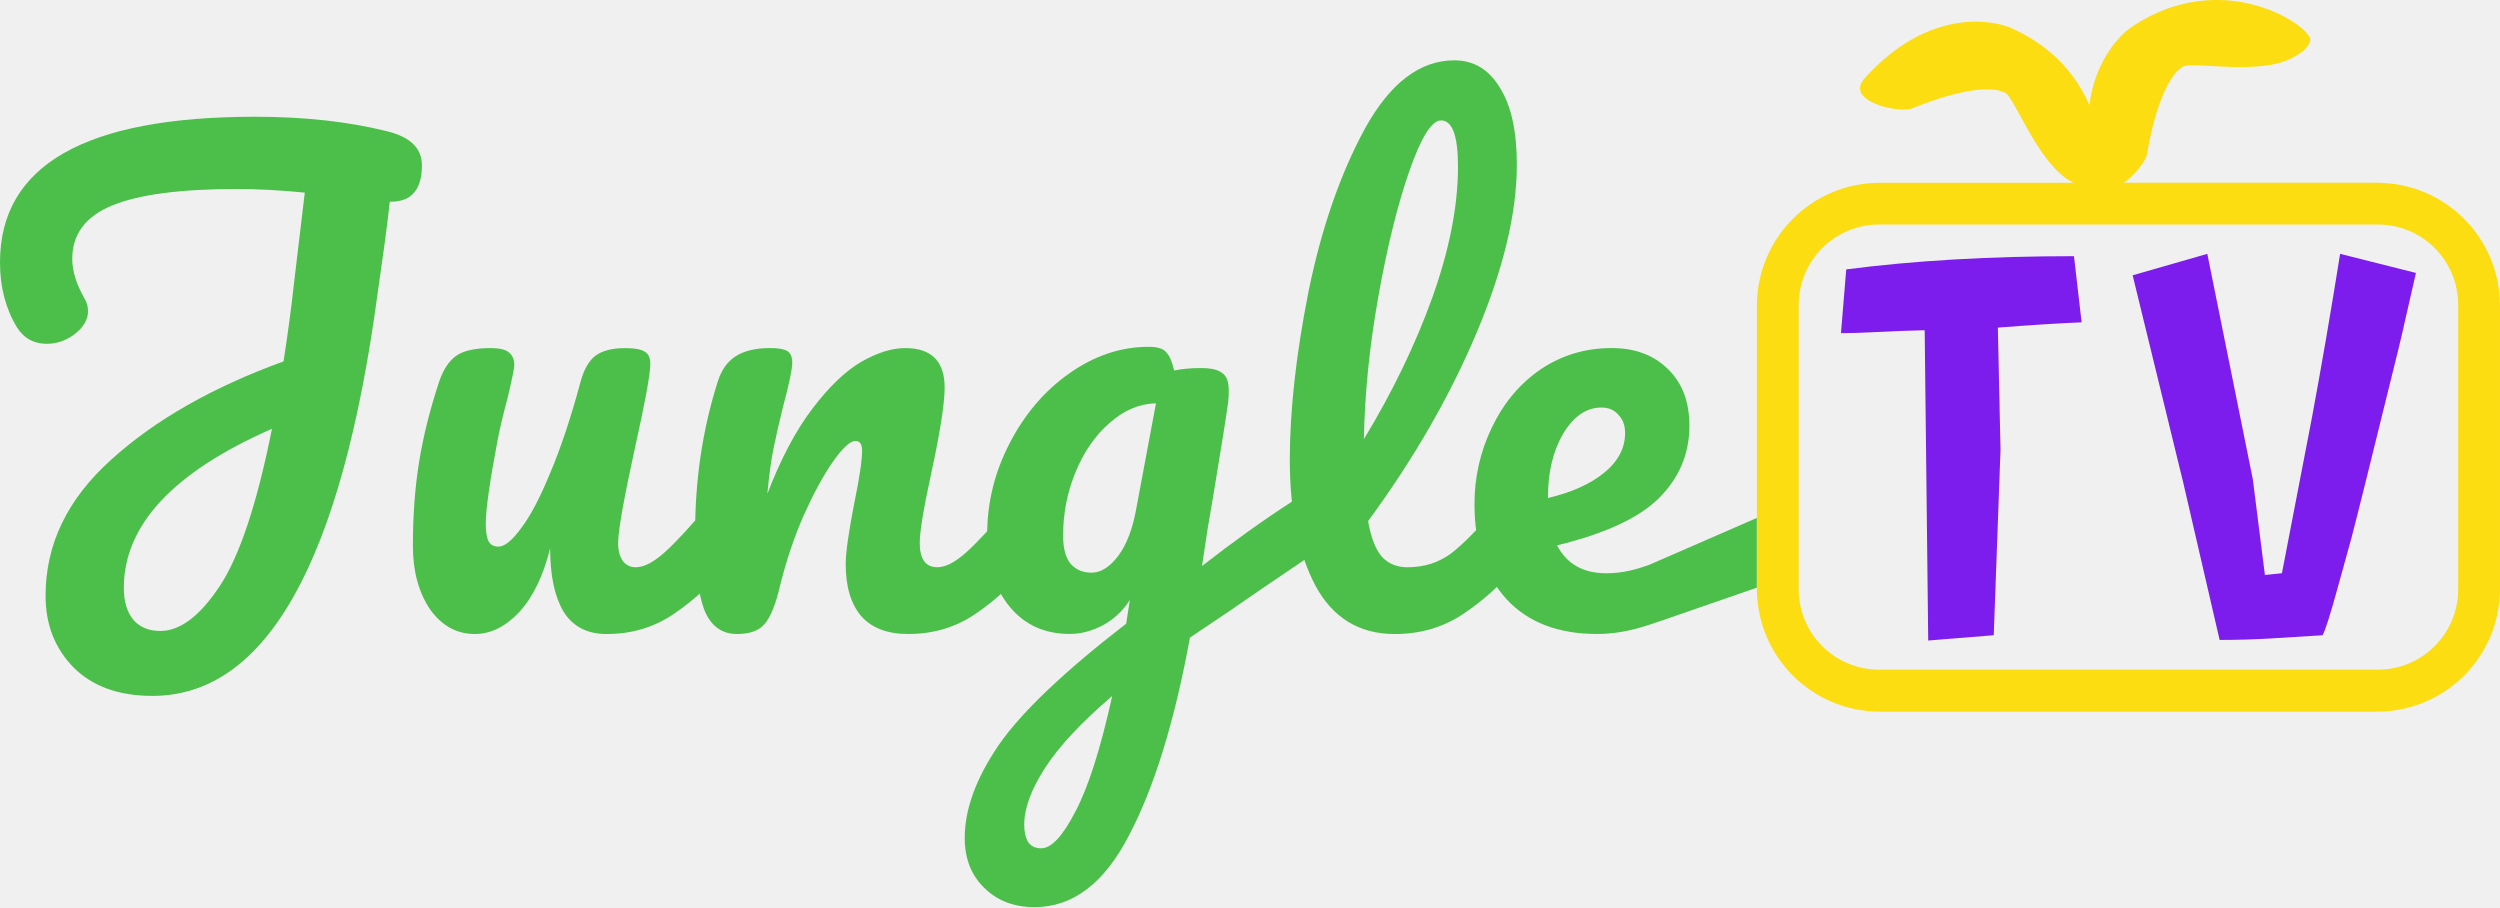
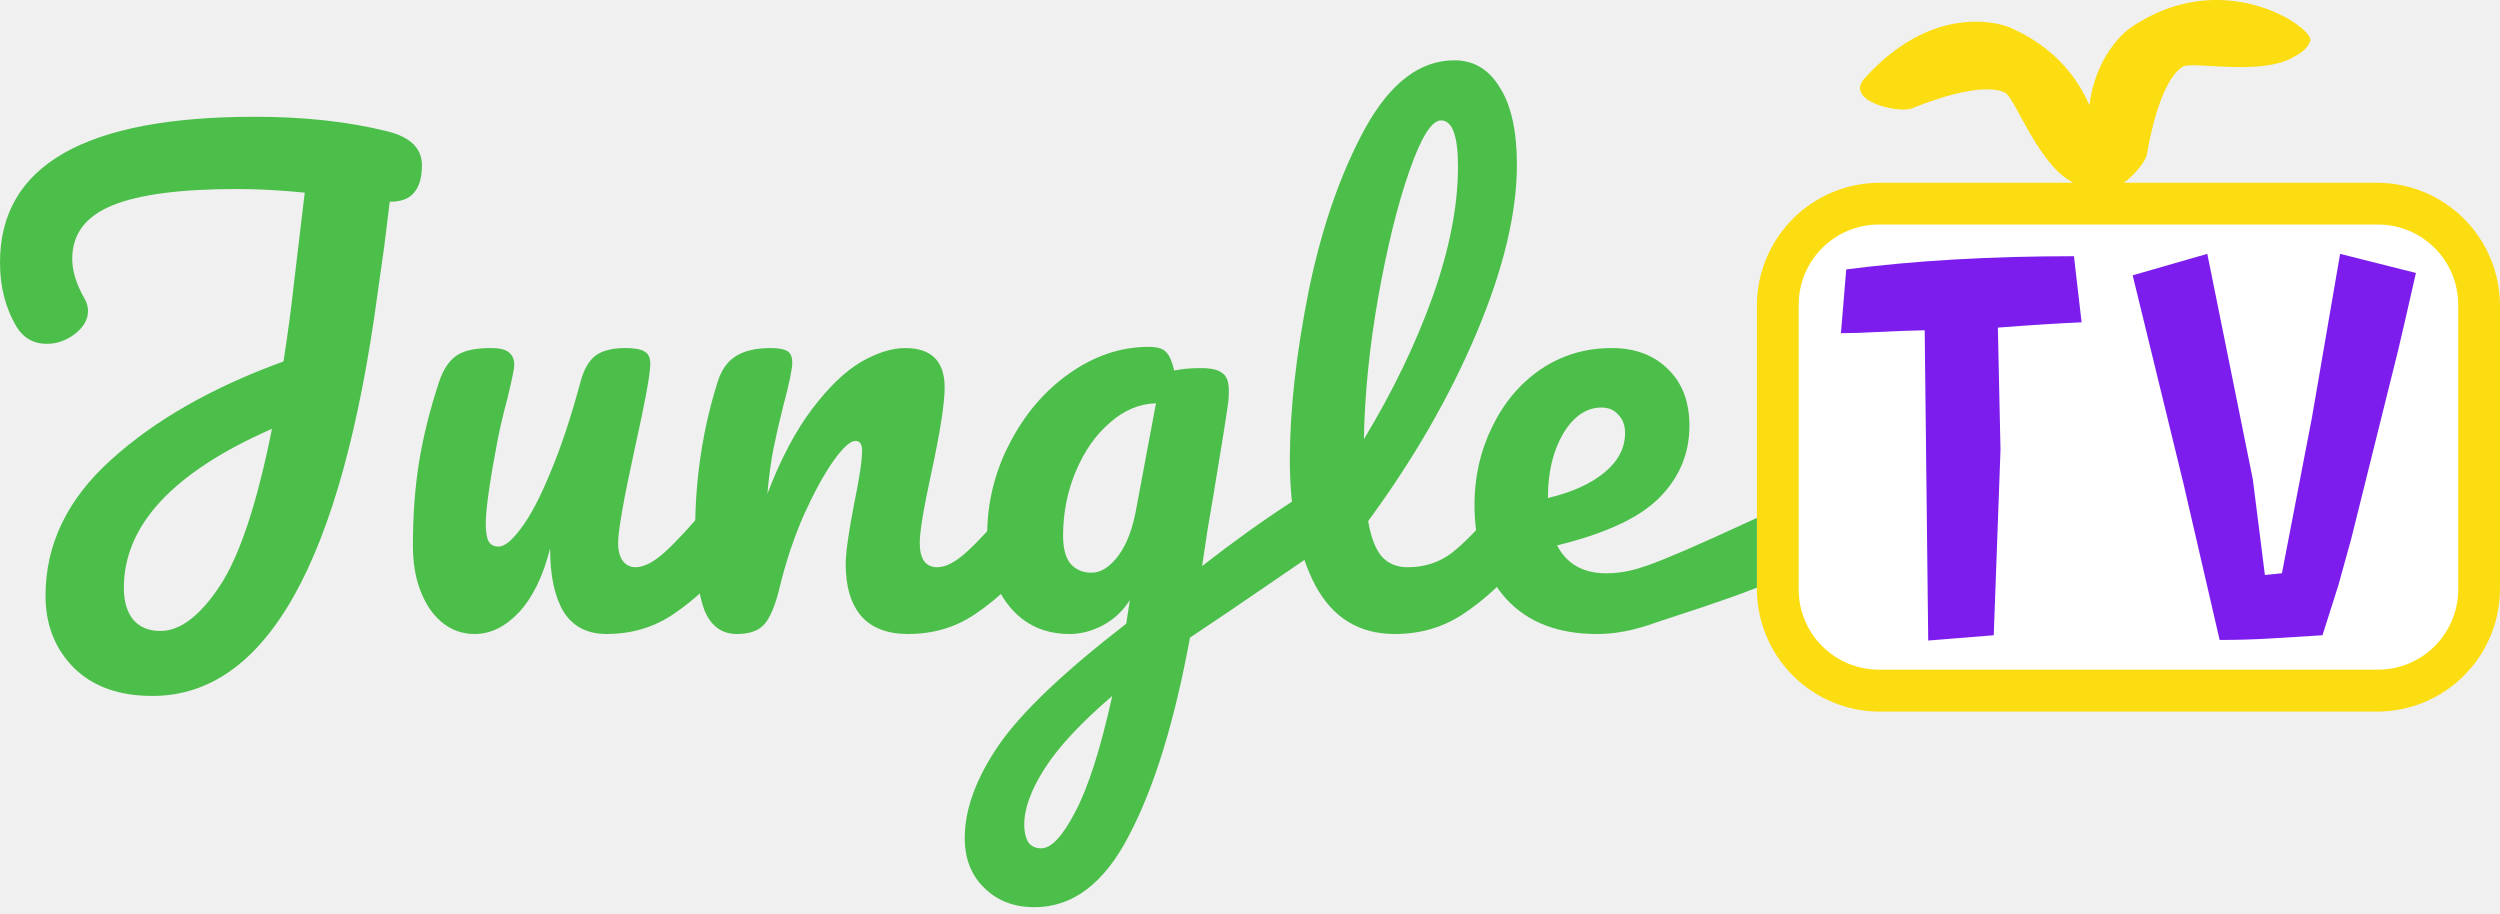
- <svg xmlns="http://www.w3.org/2000/svg" width="500.001" height="181.44" viewBox="0 0 132.292 48.006">
-   <g transform="matrix(1.26477 0 0 1.26477 -73.02773 -78.53174)">
+ <svg xmlns="http://www.w3.org/2000/svg" viewBox="0 0 375 137" fill-rule="evenodd" stroke-linejoin="round" stroke-miterlimit="2">
+   <path d="M371.026 46.451c0-7.663-6.222-13.885-13.886-13.885h-74.774c-7.663 0-13.885 6.222-13.885 13.885v42.182c0 7.664 6.222 13.885 13.885 13.885h74.774c7.664 0 13.886-6.221 13.886-13.885V46.451z" fill="#fff" />
+   <g fill-rule="nonzero">
+     <path d="M332.053.004c-3.872.075-8.195 1.203-12.542 4.206-1.235.854-5.22 4.555-6.104 11.563-1.881-4.348-5.478-8.843-11.896-11.639-1.974-.86-11.89-3.441-21.832 7.629-3.065 3.413 5.16 5.299 7.138 4.483 4.735-1.949 11.307-3.822 14.018-2.284 1.402.794 4.869 10.492 9.768 13.226l.422.226h-29.013a18.44 18.44 0 0 0-18.479 18.48v42.369a18.44 18.44 0 0 0 18.479 18.479h74.51A18.44 18.44 0 0 0 375 88.264V45.895a18.44 18.44 0 0 0-18.479-18.48h-37.965c1.713-1.207 3.32-3.265 3.497-4.334.84-5.05 2.714-11.62 5.451-13.113 1.412-.77 11.481 1.397 16.387-1.323 1.067-.591 2.289-1.29 2.65-2.553.378-1.315-5.967-6.252-14.49-6.088zm-50.189 33.673h74.801a12.04 12.04 0 0 1 12.067 12.065v42.645a12.04 12.04 0 0 1-12.067 12.063h-74.801A12.04 12.04 0 0 1 269.8 88.387V45.741a12.04 12.04 0 0 1 12.064-12.065z" fill="#fbdd11" />
    <g fill="#4cbf4b">
-       <path d="M75.393 69.009q0 .762-.33 1.143-.305.381-1.016.381-.051.533-.229 1.854-.254 1.778-.279 1.981-2.261 16.84-9.423 16.84-2.108 0-3.302-1.194-1.168-1.194-1.168-2.997 0-3.226 2.743-5.69 2.743-2.489 7.214-4.115.279-1.803.432-3.226l.457-3.835Q68.967 70 67.646 70q-3.531 0-5.207.686-1.676.686-1.676 2.235 0 .762.508 1.651.152.254.152.533 0 .533-.559.965-.533.406-1.168.406-.813 0-1.245-.686-.711-1.168-.711-2.718 0-6.096 10.668-6.096 3.099 0 5.537.61 1.448.356 1.448 1.422zM64.446 88.491q1.245 0 2.489-1.88 1.245-1.88 2.184-6.579-6.198 2.718-6.198 6.655 0 .864.406 1.346.406.457 1.118.457zm13.16.127q-1.143 0-1.88-1.041-.711-1.067-.711-2.642 0-1.905.254-3.48.254-1.6.838-3.378.254-.762.711-1.092.457-.33 1.448-.33.559 0 .762.178.229.178.229.533 0 .203-.279 1.372-.254.94-.406 1.702-.508 2.667-.508 3.556 0 .533.127.762.127.203.406.203.381 0 .94-.762.584-.762 1.219-2.311.66-1.549 1.27-3.81.203-.762.61-1.092.432-.33 1.27-.33.584 0 .813.152.229.127.229.508 0 .635-.635 3.48-.711 3.251-.711 4.013 0 .483.203.762.203.254.533.254.508 0 1.194-.61.711-.635 1.88-2.032.305-.356.686-.356.33 0 .508.305.203.305.203.838 0 1.016-.483 1.575-1.092 1.346-2.362 2.21-1.245.864-2.845.864-1.219 0-1.803-.94-.559-.94-.559-2.642-.432 1.727-1.295 2.667-.864.914-1.854.914z" />
-       <path d="M88.576 88.618q-.965 0-1.372-1.016-.381-1.016-.381-3.251 0-3.302.94-6.274.229-.737.737-1.067.533-.356 1.473-.356.508 0 .711.127.203.127.203.483 0 .406-.381 1.829-.254 1.016-.406 1.778-.152.762-.254 1.88.838-2.184 1.88-3.556 1.041-1.372 2.032-1.956 1.016-.584 1.854-.584 1.651 0 1.651 1.651 0 .991-.559 3.581-.483 2.21-.483 2.921 0 1.016.737 1.016.508 0 1.194-.61.711-.635 1.88-2.032.305-.356.686-.356.33 0 .508.305.203.305.203.838 0 1.016-.483 1.575-1.092 1.346-2.362 2.21-1.245.864-2.845.864-1.295 0-1.956-.737-.66-.762-.66-2.184 0-.711.356-2.54.33-1.6.33-2.21 0-.406-.279-.406-.33 0-.94.864-.584.838-1.219 2.235-.61 1.397-.991 2.946-.279 1.194-.66 1.626-.356.406-1.143.406z" />
-       <path d="M112.378 82.877q.33 0 .508.33.203.305.203.787 0 .584-.178.914-.178.33-.559.584-2.184 1.473-3.2 2.184l-1.626 1.092q-.965 5.258-2.54 8.255-1.549 3.023-3.962 3.023-1.295 0-2.108-.813-.813-.787-.813-2.083 0-1.803 1.422-3.886 1.422-2.057 5.334-5.08l.152-.991q-.432.686-1.143 1.067-.686.356-1.372.356-1.575 0-2.515-1.143-.94-1.143-.94-2.997 0-2.032.94-3.835.94-1.829 2.489-2.921 1.575-1.118 3.327-1.118.559 0 .737.229.203.203.33.762.483-.102 1.118-.102.635 0 .889.203.279.178.279.737 0 .305-.025.483-.102.787-.635 3.988-.102.61-.229 1.346-.102.711-.229 1.524 1.956-1.524 3.759-2.692.33-.203.584-.203zm-8.966 3.175q.584 0 1.118-.711.533-.711.762-2.032l.813-4.343q-1.041.025-1.93.813-.889.762-1.422 2.032-.533 1.27-.533 2.692 0 .787.305 1.168.33.381.889.381zm-2.108 11.532q.635 0 1.422-1.524.813-1.524 1.549-4.851-1.956 1.676-2.819 3.023-.864 1.346-.864 2.362 0 .432.152.711.178.279.559.279z" />
-       <path d="M121.154 82.827q.33 0 .508.305.203.305.203.838 0 1.016-.483 1.575-1.092 1.346-2.388 2.21-1.27.864-2.896.864-2.235 0-3.327-2.032-1.067-2.032-1.067-5.258 0-3.099.787-7.061.813-3.962 2.362-6.807 1.575-2.845 3.734-2.845 1.219 0 1.905 1.143.711 1.118.711 3.226 0 3.023-1.676 7.01-1.676 3.988-4.547 7.899.178 1.041.584 1.499.406.432 1.067.432 1.041 0 1.829-.584.787-.61 2.007-2.057.305-.356.686-.356zm-3.124-15.697q-.584 0-1.321 2.108-.737 2.108-1.295 5.232-.559 3.124-.61 5.994 1.803-2.972 2.87-5.944 1.067-2.997 1.067-5.461 0-1.93-.711-1.93z" />
-       <path d="M125.172 76.654c-1.101 0-2.091.297-2.972.889-.864.593-1.541 1.397-2.032 2.413a7.27 7.27 0 0 0-.736 3.251c0 1.659.449 2.98 1.346 3.962.897.965 2.159 1.448 3.785 1.448 1.067 0 1.904-.282 2.747-.576l3.936-1.362v-2.918l-4.506 1.963c-.535.192-1.102.353-1.796.353-.965 0-1.651-.389-2.058-1.168 2.015-.491 3.438-1.152 4.267-1.981.847-.847 1.27-1.854 1.27-3.023 0-.999-.297-1.786-.889-2.362-.593-.593-1.38-.889-2.362-.889zm-.431 2.489c.305 0 .542.102.711.305.186.186.28.44.28.762 0 .627-.288 1.176-.864 1.651s-1.363.83-2.362 1.067v-.051c0-1.033.212-1.914.635-2.642.44-.728.974-1.092 1.6-1.092z" />
+       <path d="M63.289 24.8c0 1.821-.395 3.187-1.184 4.098-.729.911-1.943 1.366-3.643 1.366l-.82 6.648-1.002 7.103c-5.403 40.25-16.665 60.375-33.785 60.375-5.039 0-8.985-1.427-11.838-4.28-2.793-2.853-4.189-6.435-4.189-10.745 0-7.71 3.278-14.509 9.835-20.398C23.22 63.018 31.84 58.1 42.525 54.215c.668-4.31 1.184-8.165 1.548-11.565l1.639-13.751c-3.643-.364-7.042-.546-10.199-.546-8.439 0-14.661.82-18.668 2.459s-6.01 4.31-6.01 8.014c0 1.821.607 3.794 1.821 5.919.364.607.546 1.245.546 1.912 0 1.275-.668 2.428-2.003 3.46-1.275.971-2.671 1.457-4.189 1.457-1.943 0-3.43-.82-4.462-2.459C.85 46.321 0 43.073 0 39.37 0 24.8 12.749 17.514 38.247 17.514c7.406 0 14.024.729 19.852 2.186 3.46.85 5.191 2.55 5.191 5.1zM24.041 94.645c2.975 0 5.949-2.246 8.924-6.739s5.585-12.354 7.831-23.585C25.983 70.817 18.577 78.77 18.577 88.18c0 2.064.486 3.673 1.457 4.826.971 1.093 2.307 1.639 4.007 1.639zm47.182.456c-2.732 0-4.978-1.245-6.739-3.734-1.7-2.55-2.55-5.707-2.55-9.471 0-4.553.304-8.712.911-12.476.607-3.825 1.609-7.862 3.005-12.111.607-1.821 1.457-3.127 2.55-3.916s2.823-1.184 5.191-1.184c1.336 0 2.246.212 2.732.637.546.425.82 1.062.82 1.912 0 .486-.334 2.125-1.002 4.917-.607 2.246-1.093 4.28-1.457 6.101-1.214 6.374-1.821 10.624-1.821 12.749 0 1.275.152 2.186.455 2.732.304.486.789.729 1.457.729.911 0 2.034-.911 3.369-2.732 1.396-1.821 2.853-4.584 4.371-8.287 1.578-3.703 3.096-8.256 4.553-13.66.486-1.821 1.214-3.127 2.186-3.916 1.032-.789 2.55-1.184 4.553-1.184 1.396 0 2.368.182 2.914.546.546.304.82.911.82 1.821 0 1.518-.759 5.676-2.277 12.476-1.7 7.771-2.55 12.567-2.55 14.388 0 1.153.243 2.064.729 2.732a2.33 2.33 0 0 0 1.912.911c1.214 0 2.641-.729 4.28-2.186 1.7-1.518 3.946-3.946 6.739-7.285.729-.85 1.548-1.275 2.459-1.275.789 0 1.396.364 1.821 1.093.486.729.729 1.73.729 3.005 0 2.428-.577 4.31-1.73 5.646-2.61 3.218-5.433 5.858-8.469 7.923-2.975 2.064-6.374 3.096-10.199 3.096-2.914 0-5.069-1.123-6.466-3.369-1.336-2.246-2.003-5.403-2.003-9.471-1.032 4.128-2.58 7.315-4.644 9.562-2.064 2.186-4.28 3.278-6.648 3.278z" />
+       <path d="M110.552 95.101c-2.307 0-3.946-1.214-4.917-3.643-.911-2.428-1.366-6.314-1.366-11.656 0-7.892 1.123-15.39 3.369-22.493.546-1.761 1.427-3.035 2.641-3.825 1.275-.85 3.035-1.275 5.282-1.275 1.214 0 2.064.152 2.55.455s.729.88.729 1.73c0 .971-.455 3.157-1.366 6.557-.607 2.428-1.093 4.553-1.457 6.374s-.668 4.068-.911 6.739c2.003-5.221 4.25-9.471 6.739-12.749s4.917-5.616 7.285-7.012c2.428-1.396 4.644-2.094 6.648-2.094 3.946 0 5.919 1.973 5.919 5.919 0 2.368-.668 6.648-2.003 12.84-1.153 5.282-1.73 8.772-1.73 10.472 0 2.428.88 3.643 2.641 3.643 1.214 0 2.641-.729 4.28-2.186 1.7-1.518 3.946-3.946 6.739-7.285.729-.85 1.548-1.275 2.459-1.275.789 0 1.396.364 1.821 1.093.486.729.729 1.73.729 3.005 0 2.428-.577 4.31-1.73 5.646-2.61 3.218-5.433 5.858-8.469 7.923-2.975 2.064-6.374 3.096-10.199 3.096-3.096 0-5.433-.88-7.012-2.641-1.578-1.821-2.368-4.432-2.368-7.831 0-1.7.425-4.735 1.275-9.106.789-3.825 1.184-6.466 1.184-7.923 0-.971-.334-1.457-1.002-1.457-.789 0-1.912 1.032-3.369 3.096-1.396 2.003-2.853 4.675-4.371 8.014-1.457 3.339-2.641 6.86-3.551 10.563-.668 2.853-1.457 4.796-2.368 5.828-.85.971-2.216 1.457-4.098 1.457z" />
+       <path d="M195.888 74.52c.789 0 1.396.395 1.821 1.184.486.729.729 1.669.729 2.823 0 1.396-.212 2.489-.637 3.278s-1.093 1.487-2.003 2.094l-11.474 7.831-5.828 3.916c-2.307 12.567-5.342 22.432-9.106 29.596-3.703 7.224-8.439 10.837-14.206 10.837-3.096 0-5.616-.971-7.558-2.914-1.943-1.882-2.914-4.371-2.914-7.467 0-4.31 1.7-8.955 5.1-13.933 3.4-4.917 9.774-10.988 19.123-18.213l.546-3.551c-1.032 1.639-2.398 2.914-4.098 3.825-1.639.85-3.278 1.275-4.917 1.275-3.764 0-6.769-1.366-9.015-4.098s-3.369-6.314-3.369-10.745a29.33 29.33 0 0 1 3.369-13.751c2.246-4.371 5.221-7.862 8.924-10.472 3.764-2.671 7.74-4.007 11.929-4.007 1.336 0 2.216.273 2.641.82.486.486.88 1.396 1.184 2.732 1.153-.243 2.489-.364 4.007-.364s2.58.243 3.187.729c.668.425 1.002 1.305 1.002 2.641 0 .729-.03 1.305-.091 1.73-.243 1.882-1.002 6.648-2.277 14.297l-.82 4.826-.82 5.464c4.675-3.643 9.167-6.86 13.477-9.653.789-.486 1.487-.729 2.094-.729zm-32.145 11.383c1.396 0 2.732-.85 4.007-2.55s2.186-4.128 2.732-7.285l2.914-15.572c-2.489.061-4.796 1.032-6.921 2.914-2.125 1.821-3.825 4.25-5.1 7.285s-1.912 6.253-1.912 9.653c0 1.882.364 3.278 1.093 4.189.789.911 1.852 1.366 3.187 1.366zm-7.558 41.343c1.518 0 3.218-1.821 5.1-5.464 1.943-3.643 3.794-9.44 5.555-17.393-4.675 4.007-8.044 7.619-10.108 10.837s-3.096 6.041-3.096 8.469c0 1.032.182 1.882.546 2.55.425.668 1.093 1.002 2.003 1.002z" />
+       <path d="M227.351 74.338c.789 0 1.396.364 1.821 1.093.486.729.729 1.73.729 3.005 0 2.428-.577 4.31-1.73 5.646-2.61 3.218-5.464 5.858-8.56 7.923-3.035 2.064-6.496 3.096-10.381 3.096-5.342 0-9.319-2.428-11.929-7.285-2.55-4.857-3.825-11.14-3.825-18.85 0-7.406.941-15.845 2.823-25.316 1.943-9.471 4.766-17.606 8.469-24.405 3.764-6.799 8.226-10.199 13.386-10.199 2.914 0 5.191 1.366 6.83 4.098 1.7 2.671 2.55 6.526 2.55 11.565 0 7.224-2.003 15.602-6.01 25.134s-9.44 18.972-16.3 28.321c.425 2.489 1.123 4.28 2.094 5.373.971 1.032 2.246 1.548 3.825 1.548 2.489 0 4.675-.698 6.557-2.094 1.882-1.457 4.28-3.916 7.194-7.376.729-.85 1.548-1.275 2.459-1.275zM216.15 18.061c-1.396 0-2.975 2.519-4.735 7.558s-3.309 11.292-4.644 18.759-2.064 14.631-2.186 21.491c4.31-7.103 7.74-14.206 10.29-21.309 2.55-7.164 3.825-13.69 3.825-19.579 0-4.614-.85-6.921-2.55-6.921z" />
+       <path d="M241.754 52.209c-3.945 0-7.496 1.064-10.655 3.189-3.095 2.125-5.525 5.008-7.285 8.65-1.76 3.582-2.64 7.468-2.64 11.657 0 5.95 1.61 10.684 4.829 14.205 3.216 3.46 7.74 5.191 13.57 5.191 3.822 0 6.827-1.01 9.848-2.066 1.797-.61 8.607-2.729 14.112-4.884v-10.46c-9.557 4.415-13.72 6.157-16.156 7.038-1.917.688-3.952 1.266-6.438 1.266-3.463 0-5.923-1.396-7.379-4.189 7.225-1.761 12.325-4.128 15.3-7.103 3.035-3.035 4.554-6.648 4.554-10.836 0-3.582-1.064-6.405-3.189-8.469-2.125-2.125-4.949-3.189-8.47-3.189zm-1.546 8.924c1.091 0 1.941.365 2.55 1.093.666.668 1.001 1.579 1.001 2.733 0 2.246-1.034 4.218-3.095 5.917s-4.889 2.976-8.47 3.826v-.181c0-3.703.76-6.861 2.276-9.471 1.579-2.611 3.494-3.917 5.739-3.917z" />
    </g>
-     <path d="M150.358 62.093c-1.081.021-2.286.336-3.498 1.173-.345.238-1.456 1.271-1.703 3.225-.525-1.213-1.528-2.467-3.318-3.246-.551-.24-3.317-.96-6.09 2.128-.855.952 1.439 1.478 1.992 1.251 1.321-.544 3.153-1.066 3.91-.637.391.222 1.358 2.927 2.724 3.689l.118.063H136.4c-2.855 0-5.154 2.299-5.154 5.155v11.818c0 2.855 2.299 5.154 5.154 5.154h20.783c2.855 0 5.154-2.299 5.154-5.154V74.893c0-2.855-2.299-5.155-5.154-5.155h-10.589c.477-.337.925-.911.975-1.209.234-1.409.757-3.241 1.52-3.658.394-.215 3.202.39 4.571-.369.297-.165.638-.36.739-.712.105-.367-1.665-1.744-4.042-1.698zm-13.999 9.392h20.864a3.36 3.36 0 0 1 3.365 3.365v11.895a3.36 3.36 0 0 1-3.365 3.365H136.36a3.36 3.36 0 0 1-3.365-3.365V74.85a3.36 3.36 0 0 1 3.365-3.365z" fill="#fbdd11" />
-     <path d="M144.832 75.577q-1.438.061-3.504.221l.111 5.114-.283 7.757-2.741.221-.148-12.982q-1.07.025-1.979.074-.897.049-1.524.049l.221-2.668q4.254-.553 9.528-.553zm4.251 6.7l-2.115-8.667 3.123-.897 1.906 9.441.504 3.995.713-.074q0 0 1.254-6.503.615-3.307 1.18-6.86l3.172.799-.455 1.992q-.098.455-.283 1.217-1.66 6.749-1.967 7.905 0 0-.541 1.955-.504 1.844-.664 2.09 0 0-2.188.135-1.045.061-2.115.061z" fill="#7c1ced" />
+     <path d="M312.24 48.348c-3.438.146-7.625.411-12.561.793l.396 18.335-1.014 27.811-9.828.793-.529-46.542c-2.556.059-4.922.147-7.097.264-2.145.117-3.966.176-5.465.176l.793-9.564c10.167-1.321 21.553-1.983 34.158-1.983l1.146 9.917zm15.241 24.02L319.9 41.296l11.195-3.217 6.832 33.849 1.807 14.324 2.556-.264 4.495-23.315 4.232-24.594 11.371 2.864-1.63 7.141-1.014 4.363-7.052 28.34-1.939 7.008-2.38 7.492-7.845.486a129.7 129.7 0 0 1-7.581.22l-5.465-23.624z" fill="#7c1ced" />
  </g>
</svg>
